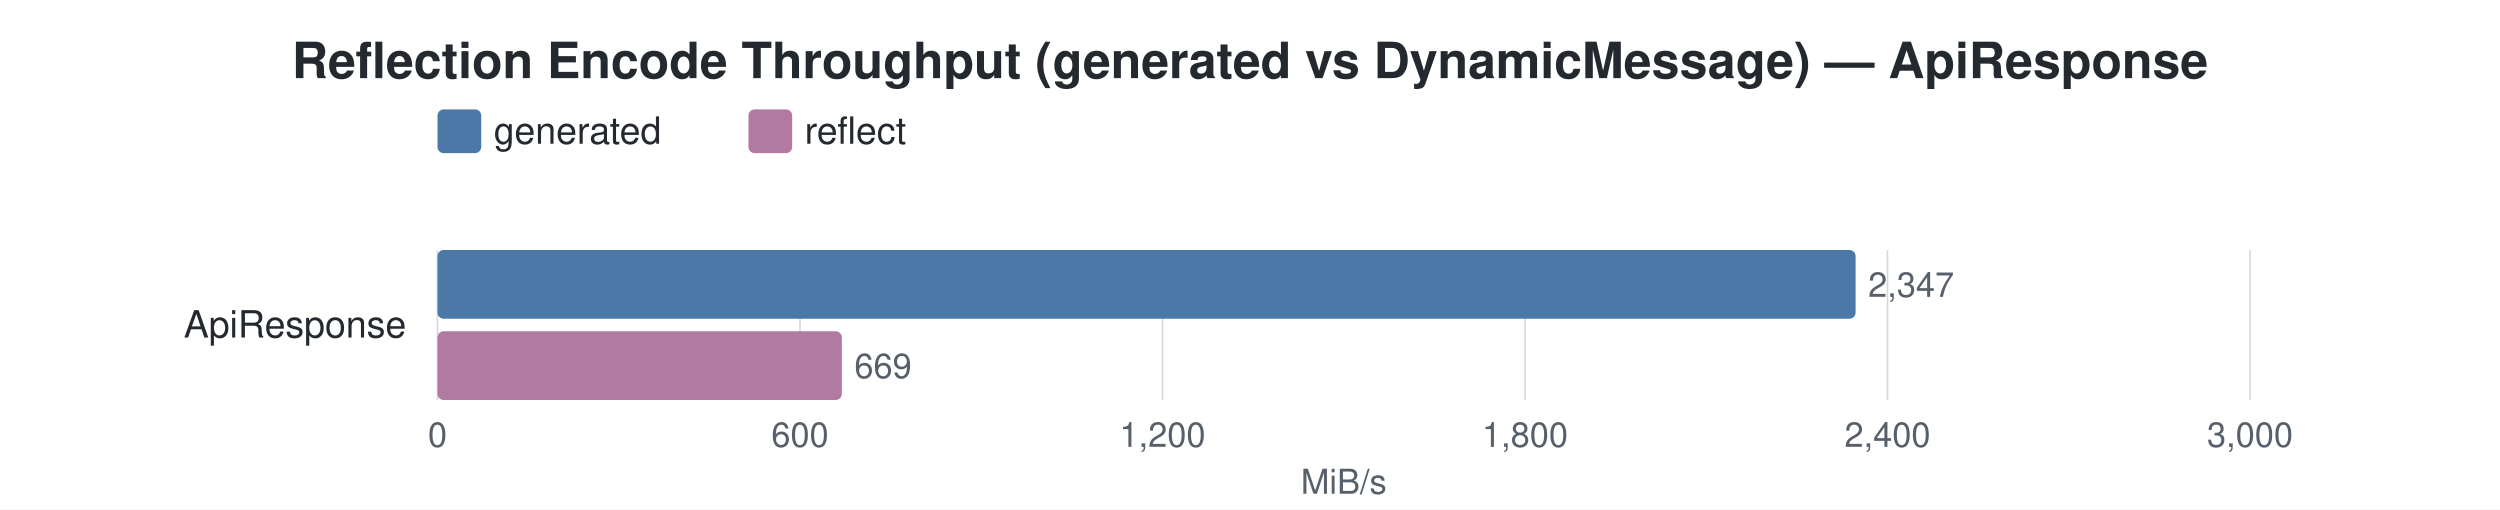
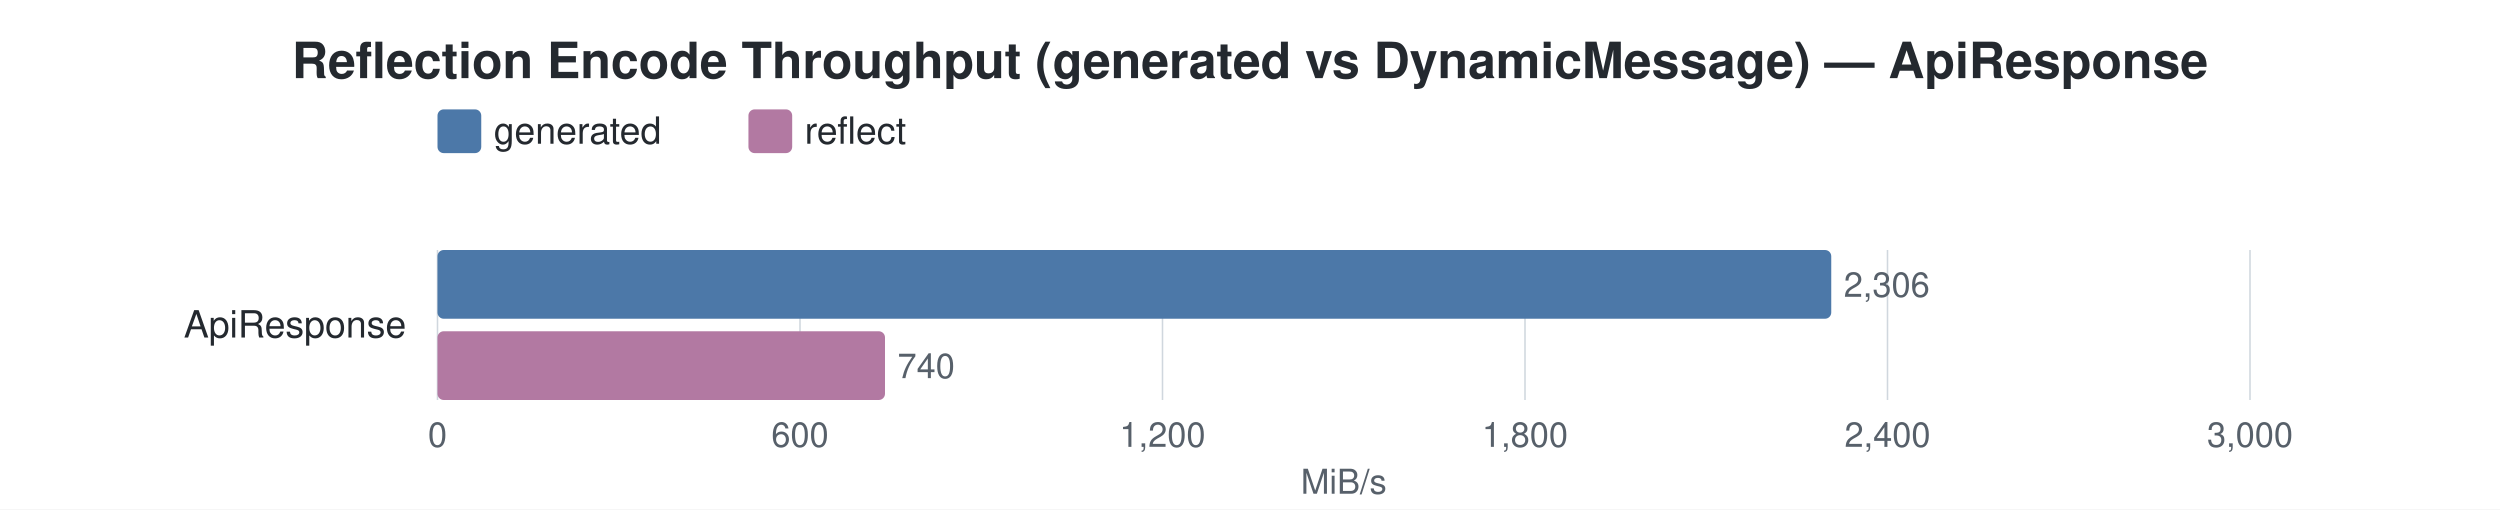
<svg xmlns="http://www.w3.org/2000/svg" width="800" height="163" viewBox="0 0 800 163">
  <style>
    text { font-family: -apple-system, BlinkMacSystemFont, "Segoe UI", Helvetica, Arial, sans-serif; }
    .title { font-size: 16px; font-weight: 600; fill: #24292f; }
    .label { font-size: 12px; fill: #24292f; }
    .value { font-size: 11px; fill: #57606a; }
    .axis-label { font-size: 11px; fill: #57606a; }
    .legend-text { font-size: 12px; fill: #24292f; }
    .grid { stroke: #d0d7de; stroke-width: 0.5; }
  </style>
  <rect width="100%" height="100%" fill="white" />
  <text x="400.0" y="25" text-anchor="middle" class="title">Reflection Encode Throughput (generated vs DynamicMessage) — ApiResponse</text>
  <rect x="140" y="35" width="14" height="14" rx="2" fill="#4C78A8" />
  <text x="158" y="46" class="legend-text">generated</text>
  <rect x="239.5" y="35" width="14" height="14" rx="2" fill="#B279A2" />
  <text x="257.5" y="46" class="legend-text">reflect</text>
  <line x1="140.0" y1="80" x2="140.0" y2="128" class="grid" />
  <text x="140.0" y="143" text-anchor="middle" class="axis-label">0</text>
  <line x1="256.0" y1="80" x2="256.0" y2="128" class="grid" />
  <text x="256.0" y="143" text-anchor="middle" class="axis-label">600</text>
  <line x1="372.0" y1="80" x2="372.0" y2="128" class="grid" />
  <text x="372.0" y="143" text-anchor="middle" class="axis-label">1,200</text>
  <line x1="488.0" y1="80" x2="488.0" y2="128" class="grid" />
  <text x="488.0" y="143" text-anchor="middle" class="axis-label">1,800</text>
  <line x1="604.0" y1="80" x2="604.0" y2="128" class="grid" />
  <text x="604.0" y="143" text-anchor="middle" class="axis-label">2,400</text>
  <line x1="720.0" y1="80" x2="720.0" y2="128" class="grid" />
  <text x="720.0" y="143" text-anchor="middle" class="axis-label">3,000</text>
  <text x="430.0" y="158" text-anchor="middle" class="axis-label">MiB/s</text>
  <text x="130" y="108.0" text-anchor="end" class="label">ApiResponse</text>
-   <rect x="140" y="80.0" width="453.8" height="22" rx="2" fill="#4C78A8" />
-   <text x="597.8" y="95.0" class="value">2,347</text>
-   <rect x="140" y="106.0" width="129.4" height="22" rx="2" fill="#B279A2" />
-   <text x="273.4" y="121.0" class="value">669</text>
+   <rect x="140" y="80.0" width="446.0" height="22" rx="2" fill="#4C78A8" />
+   <text x="590.0" y="95.0" class="value">2,306</text>
+   <rect x="140" y="106.0" width="143.2" height="22" rx="2" fill="#B279A2" />
+   <text x="287.2" y="121.0" class="value">740</text>
</svg>
